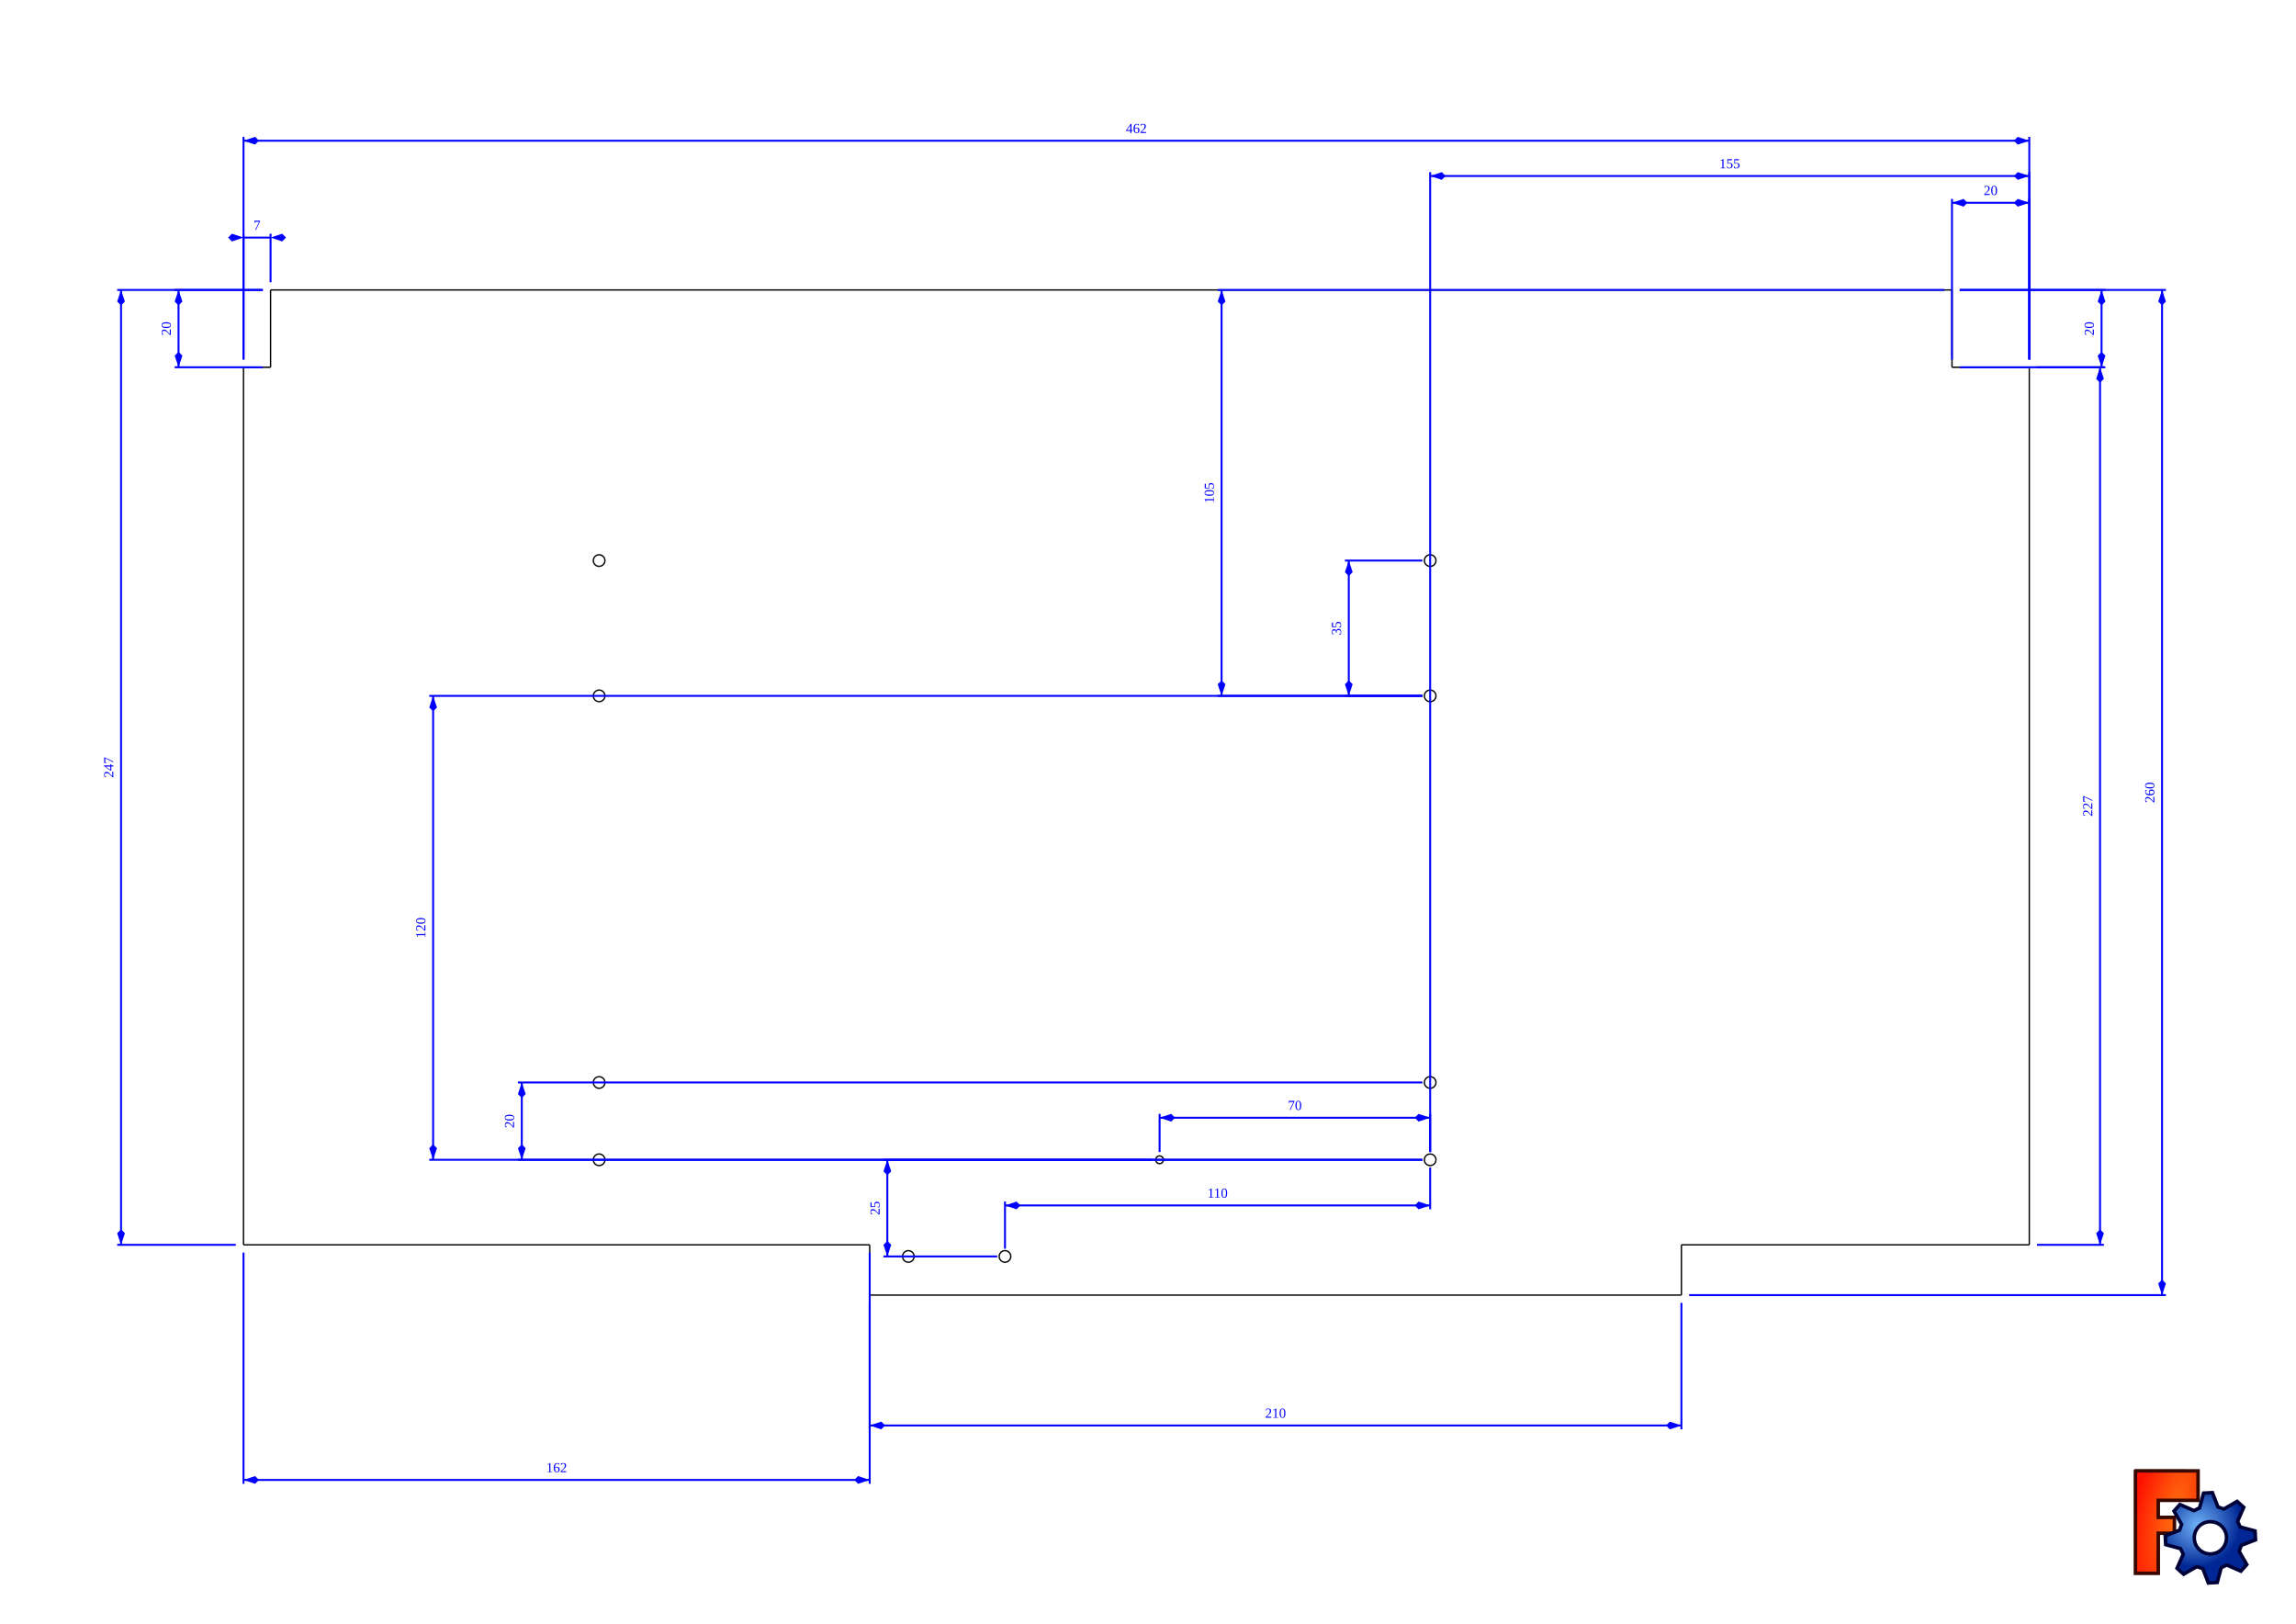
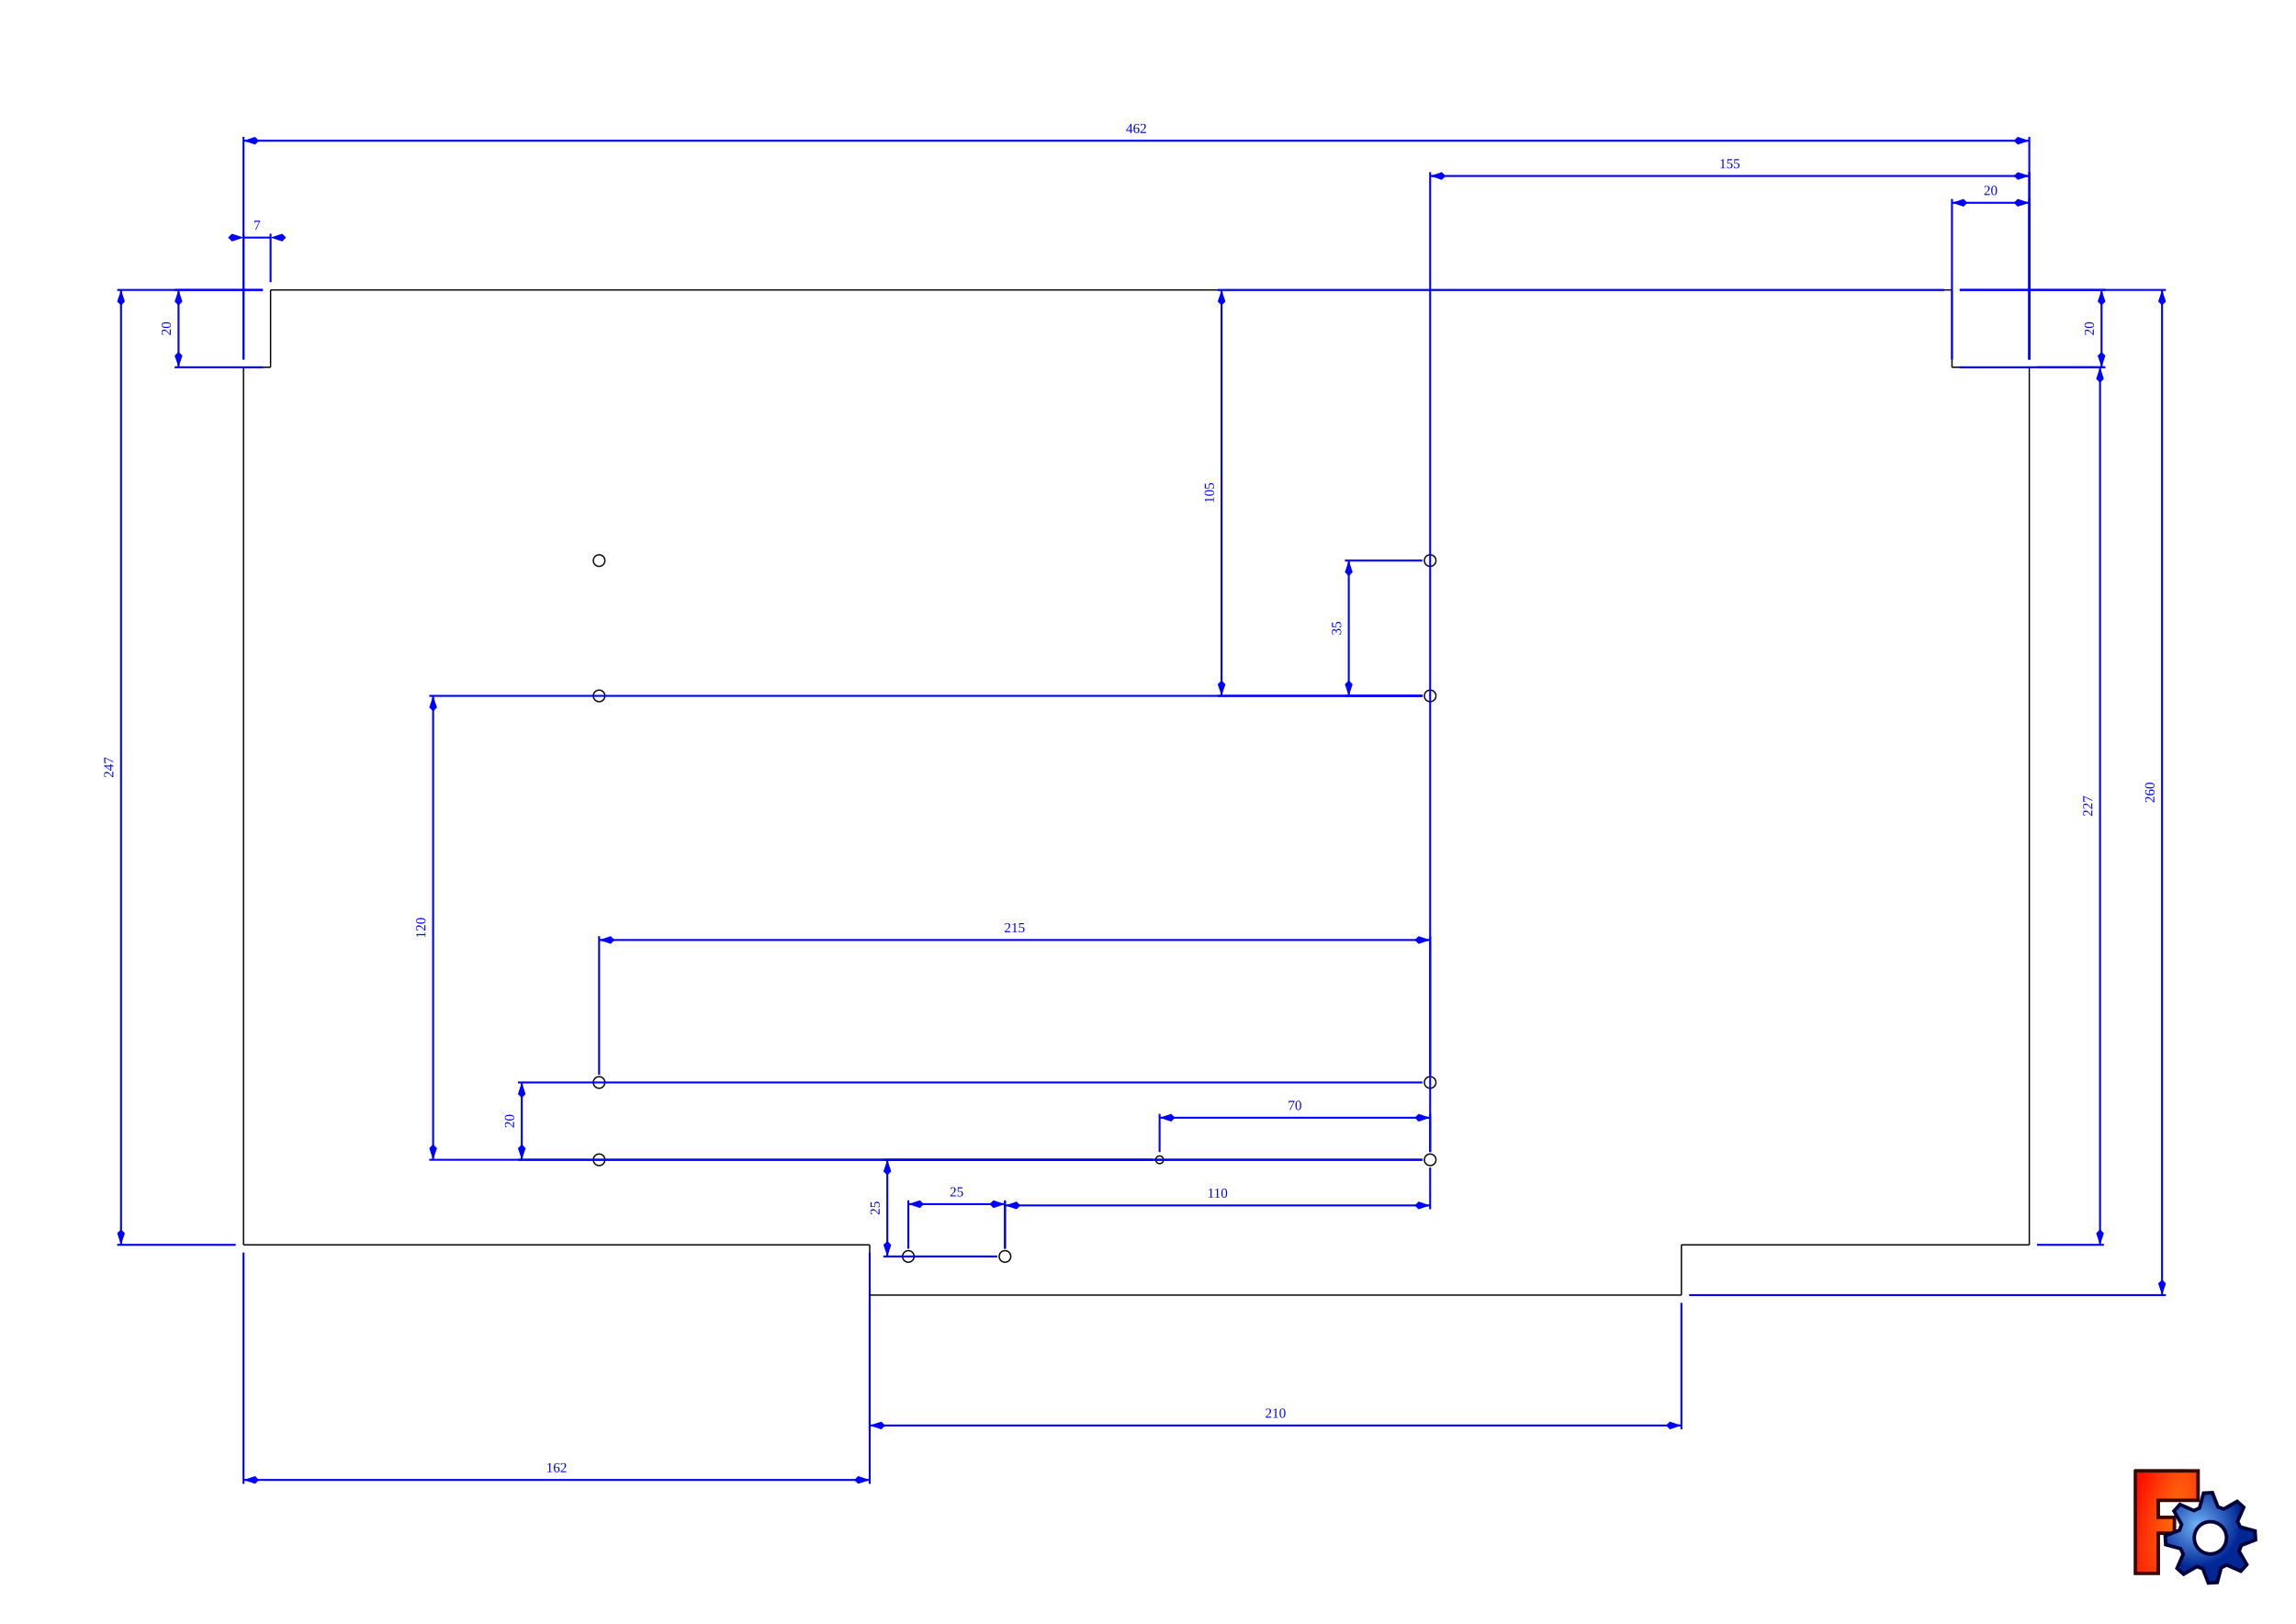
<svg xmlns="http://www.w3.org/2000/svg" version="1.1" width="594mm" height="420mm" viewBox="0 0 594 420">
  <defs>
    <radialGradient id="radialGradient3661" gradientUnits="userSpaceOnUse" cy="29.149" cx="282.65" gradientTransform="matrix(.14777 .23089 -.2468 .15795 -26.318 -62.617)" r="19.571">
      <stop stop-color="#71b2f8" offset="0" />
      <stop stop-color="#002795" offset="1" />
    </radialGradient>
    <radialGradient id="radialGradient3817" gradientUnits="userSpaceOnUse" cy="33.9" cx="270.58" gradientTransform="matrix(.26631 .065024 -.17931 .73438 -60.668 -36.938)" r="19.571">
      <stop stop-color="#ff6d0f" offset="0" />
      <stop stop-color="#ff1000" offset="1" />
    </radialGradient>
  </defs>
  <g style="display:inline" id="freecad-logo" transform="translate(552, 380) scale(2)" fill-rule="evenodd" stroke-width=".456">
    <path d="m0.228 0.228v13.256h2.956v-5.188h2.09v-2.045h-2.09v-2.208h5.149v-3.809l-8.104-0.007z" stroke="#370700" fill="url(#radialGradient3817)" />
    <path d="m13.386 4.179-1.719 0.986-0.759-0.263-0.724-1.851-1.139 0.06-0.52 1.914-0.727 0.348-1.814-0.794-0.766 0.852 0.986 1.719-0.27 0.757-1.851 0.724 0.066 1.142 1.914 0.52 0.348 0.727-0.8 1.812 0.852 0.766 1.719-0.986 0.763 0.272 0.718 1.849 1.148-0.064 0.514-1.917 0.727-0.348 1.818 0.802 0.766-0.852-0.986-1.719 0.266-0.765 1.849-0.718-0.058-1.146-1.917-0.514-0.348-0.727 0.796-1.82-0.852-0.766zm-2.575 2.82 0.353 0.205 0.306 0.277 0.245 0.331 0.176 0.368 0.104 0.397 0.017 0.406-0.059 0.406-0.134 0.386-0.213 0.357-0.269 0.302-0.331 0.245-0.368 0.176-0.397 0.104-0.409 0.023-0.406-0.059-0.386-0.134-0.357-0.213-0.3-0.275-0.247-0.325-0.176-0.368-0.101-0.403-0.023-0.409 0.059-0.406 0.134-0.386 0.211-0.351 0.271-0.308 0.331-0.245 0.368-0.176 0.403-0.101 0.406-0.017 0.406 0.059 0.386 0.134z" stroke="#000137" fill="url(#radialGradient3661)" />
  </g>
  <g id="View" transform="rotate(90,300,300) translate(300,300) scale(1,1)">
    <g fill="none" stroke="rgb(0, 0, 0)" stroke-linecap="butt" stroke-linejoin="miter" stroke-width="0.35" transform="scale(1,-1)">
      <path id="1" d=" M -205 -237 L 22 -237 " />
      <path id="2" d=" M 22 -237 L 22 -75 " />
      <path id="3" d=" M 22 -75 L 35 -75 " />
      <path id="4" d=" M 35 -75 L 35 135 " />
      <path id="5" d=" M 35 135 L 22 135 " />
      <path id="6" d=" M 22 135 L 22 225 " />
      <path id="7" d=" M 22 225 L -205 225 " />
      <path id="8" d=" M -205 225 L -205 205 " />
      <path id="9" d=" M -205 205 L -225 205 " />
      <path id="10" d=" M -225 205 L -225 -230 " />
      <path id="11" d=" M -225 -230 L -205 -230 " />
      <path id="12" d=" M -205 -230 L -205 -237 " />
      <circle cx="0" cy="-145" r="1.5" />
      <circle cx="-20" cy="-145" r="1.5" />
      <circle cx="0" cy="70" r="1.5" />
      <circle cx="-20" cy="70" r="1.5" />
      <circle cx="-155" cy="-145" r="1.5" />
      <circle cx="-120" cy="-145" r="1.5" />
      <circle cx="25" cy="-65" r="1.5" />
      <circle cx="25" cy="-40" r="1.5" />
      <circle cx="-120" cy="70" r="1.5" />
      <circle cx="-155" cy="70" r="1.5" />
      <circle cx="0" cy="0" r="1" />
    </g>
  </g>
  <g>
    <line x1="68" y1="75" x2="30.314" y2="75" style="stroke:rgb(0,0,255);stroke-width:0.50" />
    <line x1="61" y1="322" x2="30.314" y2="322" style="stroke:rgb(0,0,255);stroke-width:0.50" />
    <line x1="31.314" y1="75" x2="31.314" y2="322" style="stroke:rgb(0,0,255);stroke-width:0.50" />
    <polygon points="31.314,322 32.314,319 31.314,318 30.314,319" style="fill:rgb(0,0,255);stroke:rgb(0,0,255);stroke-width:0" />
    <polygon points="31.314,75 30.314,78 31.314,79 32.314,78" style="fill:rgb(0,0,255);stroke:rgb(0,0,255);stroke-width:0" />
    <text x="29.314" y="198.5" font-family="inherit" font-size="3.6" fill="rgb(0,0,255)" text-anchor="middle" transform="rotate(-90 29.31425,198.5)">247</text>
  </g>
  <g>
    <line x1="68" y1="75" x2="45.189" y2="75" style="stroke:rgb(0,0,255);stroke-width:0.50" />
    <line x1="68" y1="95" x2="45.189" y2="95" style="stroke:rgb(0,0,255);stroke-width:0.50" />
    <line x1="46.189" y1="75" x2="46.189" y2="95" style="stroke:rgb(0,0,255);stroke-width:0.50" />
    <polygon points="46.189,95 47.189,92 46.189,91 45.189,92" style="fill:rgb(0,0,255);stroke:rgb(0,0,255);stroke-width:0" />
    <polygon points="46.189,75 45.189,78 46.189,79 47.189,78" style="fill:rgb(0,0,255);stroke:rgb(0,0,255);stroke-width:0" />
    <text x="44.189" y="85" font-family="inherit" font-size="3.6" fill="rgb(0,0,255)" text-anchor="middle" transform="rotate(-90 44.18852,85)">20</text>
  </g>
  <g>
    <line x1="63" y1="93" x2="63" y2="60.454" style="stroke:rgb(0,0,255);stroke-width:0.50" />
    <line x1="70" y1="73" x2="70" y2="60.454" style="stroke:rgb(0,0,255);stroke-width:0.50" />
    <line x1="63" y1="61.454" x2="70" y2="61.454" style="stroke:rgb(0,0,255);stroke-width:0.50" />
    <polygon points="70,61.454 73,62.454 74,61.454 73,60.454" style="fill:rgb(0,0,255);stroke:rgb(0,0,255);stroke-width:0" />
    <polygon points="63,61.454 60,60.454 59,61.454 60,62.454" style="fill:rgb(0,0,255);stroke:rgb(0,0,255);stroke-width:0" />
    <text x="66.5" y="59.454" font-family="inherit" font-size="3.6" fill="rgb(0,0,255)" text-anchor="middle" transform="rotate(0 66.5,59.45422)">7</text>
  </g>
  <g>
    <line x1="507" y1="75" x2="544.694" y2="75" style="stroke:rgb(0,0,255);stroke-width:0.50" />
    <line x1="507" y1="95" x2="544.694" y2="95" style="stroke:rgb(0,0,255);stroke-width:0.50" />
    <line x1="543.694" y1="75" x2="543.694" y2="95" style="stroke:rgb(0,0,255);stroke-width:0.50" />
    <polygon points="543.694,95 544.694,92 543.694,91 542.694,92" style="fill:rgb(0,0,255);stroke:rgb(0,0,255);stroke-width:0" />
    <polygon points="543.694,75 542.694,78 543.694,79 544.694,78" style="fill:rgb(0,0,255);stroke:rgb(0,0,255);stroke-width:0" />
    <text x="541.694" y="85" font-family="inherit" font-size="3.6" fill="rgb(0,0,255)" text-anchor="middle" transform="rotate(-90 541.6937,85)">20</text>
  </g>
  <g>
    <line x1="527" y1="95" x2="544.302" y2="95" style="stroke:rgb(0,0,255);stroke-width:0.50" />
    <line x1="527" y1="322" x2="544.302" y2="322" style="stroke:rgb(0,0,255);stroke-width:0.50" />
    <line x1="543.302" y1="95" x2="543.302" y2="322" style="stroke:rgb(0,0,255);stroke-width:0.50" />
    <polygon points="543.302,322 544.302,319 543.302,318 542.302,319" style="fill:rgb(0,0,255);stroke:rgb(0,0,255);stroke-width:0" />
    <polygon points="543.302,95 542.302,98 543.302,99 544.302,98" style="fill:rgb(0,0,255);stroke:rgb(0,0,255);stroke-width:0" />
    <text x="541.302" y="208.5" font-family="inherit" font-size="3.6" fill="rgb(0,0,255)" text-anchor="middle" transform="rotate(-90 541.3022,208.5)">227</text>
  </g>
  <g>
    <line x1="507" y1="75" x2="560.351" y2="75" style="stroke:rgb(0,0,255);stroke-width:0.50" />
    <line x1="437" y1="335" x2="560.351" y2="335" style="stroke:rgb(0,0,255);stroke-width:0.50" />
    <line x1="559.351" y1="75" x2="559.351" y2="335" style="stroke:rgb(0,0,255);stroke-width:0.50" />
    <polygon points="559.351,335 560.351,332 559.351,331 558.351,332" style="fill:rgb(0,0,255);stroke:rgb(0,0,255);stroke-width:0" />
    <polygon points="559.351,75 558.351,78 559.351,79 560.351,78" style="fill:rgb(0,0,255);stroke:rgb(0,0,255);stroke-width:0" />
    <text x="557.351" y="205" font-family="inherit" font-size="3.6" fill="rgb(0,0,255)" text-anchor="middle" transform="rotate(-90 557.3508,205)">260</text>
  </g>
  <g>
    <line x1="63" y1="93" x2="63" y2="35.403" style="stroke:rgb(0,0,255);stroke-width:0.50" />
    <line x1="525" y1="93" x2="525" y2="35.403" style="stroke:rgb(0,0,255);stroke-width:0.50" />
    <line x1="63" y1="36.403" x2="525" y2="36.403" style="stroke:rgb(0,0,255);stroke-width:0.50" />
    <polygon points="525,36.403 522,35.403 521,36.403 522,37.403" style="fill:rgb(0,0,255);stroke:rgb(0,0,255);stroke-width:0" />
    <polygon points="63,36.403 66,37.403 67,36.403 66,35.403" style="fill:rgb(0,0,255);stroke:rgb(0,0,255);stroke-width:0" />
    <text x="294" y="34.403" font-family="inherit" font-size="3.6" fill="rgb(0,0,255)" text-anchor="middle" transform="rotate(0 294,34.40282)">462</text>
  </g>
  <g>
    <line x1="505" y1="93" x2="505" y2="51.451" style="stroke:rgb(0,0,255);stroke-width:0.50" />
    <line x1="525" y1="93" x2="525" y2="51.451" style="stroke:rgb(0,0,255);stroke-width:0.50" />
    <line x1="505" y1="52.451" x2="525" y2="52.451" style="stroke:rgb(0,0,255);stroke-width:0.50" />
    <polygon points="525,52.451 522,51.451 521,52.451 522,53.451" style="fill:rgb(0,0,255);stroke:rgb(0,0,255);stroke-width:0" />
    <polygon points="505,52.451 508,53.451 509,52.451 508,51.451" style="fill:rgb(0,0,255);stroke:rgb(0,0,255);stroke-width:0" />
    <text x="515" y="50.451" font-family="inherit" font-size="3.6" fill="rgb(0,0,255)" text-anchor="middle" transform="rotate(0 515,50.45137)">20</text>
  </g>
  <g>
    <line x1="63" y1="324" x2="63" y2="383.817" style="stroke:rgb(0,0,255);stroke-width:0.50" />
    <line x1="225" y1="324" x2="225" y2="383.817" style="stroke:rgb(0,0,255);stroke-width:0.50" />
    <line x1="63" y1="382.817" x2="225" y2="382.817" style="stroke:rgb(0,0,255);stroke-width:0.50" />
    <polygon points="225,382.817 222,381.817 221,382.817 222,383.817" style="fill:rgb(0,0,255);stroke:rgb(0,0,255);stroke-width:0" />
    <polygon points="63,382.817 66,383.817 67,382.817 66,381.817" style="fill:rgb(0,0,255);stroke:rgb(0,0,255);stroke-width:0" />
    <text x="144" y="380.817" font-family="inherit" font-size="3.6" fill="rgb(0,0,255)" text-anchor="middle" transform="rotate(0 144,380.8167)">162</text>
  </g>
  <g>
    <line x1="225" y1="337" x2="225" y2="369.725" style="stroke:rgb(0,0,255);stroke-width:0.50" />
    <line x1="435" y1="337" x2="435" y2="369.725" style="stroke:rgb(0,0,255);stroke-width:0.50" />
    <line x1="225" y1="368.725" x2="435" y2="368.725" style="stroke:rgb(0,0,255);stroke-width:0.50" />
    <polygon points="435,368.725 432,367.725 431,368.725 432,369.725" style="fill:rgb(0,0,255);stroke:rgb(0,0,255);stroke-width:0" />
    <polygon points="225,368.725 228,369.725 229,368.725 228,367.725" style="fill:rgb(0,0,255);stroke:rgb(0,0,255);stroke-width:0" />
    <text x="330" y="366.725" font-family="inherit" font-size="3.6" fill="rgb(0,0,255)" text-anchor="middle" transform="rotate(0 330,366.7253)">210</text>
  </g>
  <g>
    <line x1="368" y1="180" x2="315.035" y2="180" style="stroke:rgb(0,0,255);stroke-width:0.50" />
    <line x1="503" y1="75" x2="315.035" y2="75" style="stroke:rgb(0,0,255);stroke-width:0.50" />
    <line x1="316.035" y1="180" x2="316.035" y2="75" style="stroke:rgb(0,0,255);stroke-width:0.50" />
    <polygon points="316.035,75 315.035,78 316.035,79 317.035,78" style="fill:rgb(0,0,255);stroke:rgb(0,0,255);stroke-width:0" />
    <polygon points="316.035,180 317.035,177 316.035,176 315.035,177" style="fill:rgb(0,0,255);stroke:rgb(0,0,255);stroke-width:0" />
    <text x="314.035" y="127.5" font-family="inherit" font-size="3.6" fill="rgb(0,0,255)" text-anchor="middle" transform="rotate(-90 314.0354,127.5)">105</text>
  </g>
  <g>
    <line x1="368" y1="180" x2="347.945" y2="180" style="stroke:rgb(0,0,255);stroke-width:0.50" />
    <line x1="368" y1="145" x2="347.945" y2="145" style="stroke:rgb(0,0,255);stroke-width:0.50" />
    <line x1="348.945" y1="180" x2="348.945" y2="145" style="stroke:rgb(0,0,255);stroke-width:0.50" />
    <polygon points="348.945,145 347.945,148 348.945,149 349.945,148" style="fill:rgb(0,0,255);stroke:rgb(0,0,255);stroke-width:0" />
    <polygon points="348.945,180 349.945,177 348.945,176 347.945,177" style="fill:rgb(0,0,255);stroke:rgb(0,0,255);stroke-width:0" />
    <text x="346.945" y="162.5" font-family="inherit" font-size="3.6" fill="rgb(0,0,255)" text-anchor="middle" transform="rotate(-90 346.9453,162.5)">35</text>
  </g>
  <g>
    <line x1="258" y1="325" x2="228.563" y2="325" style="stroke:rgb(0,0,255);stroke-width:0.50" />
    <line x1="298" y1="300" x2="228.563" y2="300" style="stroke:rgb(0,0,255);stroke-width:0.50" />
    <line x1="229.563" y1="325" x2="229.563" y2="300" style="stroke:rgb(0,0,255);stroke-width:0.50" />
    <polygon points="229.563,300 228.563,303 229.563,304 230.563,303" style="fill:rgb(0,0,255);stroke:rgb(0,0,255);stroke-width:0" />
    <polygon points="229.563,325 230.563,322 229.563,321 228.563,322" style="fill:rgb(0,0,255);stroke:rgb(0,0,255);stroke-width:0" />
    <text x="227.563" y="312.5" font-family="inherit" font-size="3.6" fill="rgb(0,0,255)" text-anchor="middle" transform="rotate(-90 227.5627,312.5)">25</text>
  </g>
  <g>
    <line x1="368" y1="180" x2="111.053" y2="180" style="stroke:rgb(0,0,255);stroke-width:0.50" />
    <line x1="368" y1="300" x2="111.053" y2="300" style="stroke:rgb(0,0,255);stroke-width:0.50" />
    <line x1="112.053" y1="180" x2="112.053" y2="300" style="stroke:rgb(0,0,255);stroke-width:0.50" />
    <polygon points="112.053,300 113.053,297 112.053,296 111.053,297" style="fill:rgb(0,0,255);stroke:rgb(0,0,255);stroke-width:0" />
    <polygon points="112.053,180 111.053,183 112.053,184 113.053,183" style="fill:rgb(0,0,255);stroke:rgb(0,0,255);stroke-width:0" />
    <text x="110.053" y="240" font-family="inherit" font-size="3.6" fill="rgb(0,0,255)" text-anchor="middle" transform="rotate(-90 110.0526,240)">120</text>
  </g>
  <g>
    <line x1="368" y1="300" x2="133.993" y2="300" style="stroke:rgb(0,0,255);stroke-width:0.50" />
    <line x1="368" y1="280" x2="133.993" y2="280" style="stroke:rgb(0,0,255);stroke-width:0.50" />
    <line x1="134.993" y1="300" x2="134.993" y2="280" style="stroke:rgb(0,0,255);stroke-width:0.50" />
    <polygon points="134.993,280 133.993,283 134.993,284 135.993,283" style="fill:rgb(0,0,255);stroke:rgb(0,0,255);stroke-width:0" />
    <polygon points="134.993,300 135.993,297 134.993,296 133.993,297" style="fill:rgb(0,0,255);stroke:rgb(0,0,255);stroke-width:0" />
    <text x="132.993" y="290" font-family="inherit" font-size="3.6" fill="rgb(0,0,255)" text-anchor="middle" transform="rotate(-90 132.9925,290)">20</text>
  </g>
  <g>
    <line x1="260" y1="323" x2="260" y2="310.807" style="stroke:rgb(0,0,255);stroke-width:0.50" />
    <line x1="370" y1="302" x2="370" y2="312.807" style="stroke:rgb(0,0,255);stroke-width:0.50" />
    <line x1="260" y1="311.807" x2="370" y2="311.807" style="stroke:rgb(0,0,255);stroke-width:0.50" />
    <polygon points="370,311.807 367,310.807 366,311.807 367,312.807" style="fill:rgb(0,0,255);stroke:rgb(0,0,255);stroke-width:0" />
    <polygon points="260,311.807 263,312.807 264,311.807 263,310.807" style="fill:rgb(0,0,255);stroke:rgb(0,0,255);stroke-width:0" />
    <text x="315" y="309.807" font-family="inherit" font-size="3.6" fill="rgb(0,0,255)" text-anchor="middle" transform="rotate(0 315,309.8072)">110</text>
  </g>
  <g>
    <line x1="370" y1="298" x2="370" y2="288.121" style="stroke:rgb(0,0,255);stroke-width:0.50" />
    <line x1="300" y1="298" x2="300" y2="288.121" style="stroke:rgb(0,0,255);stroke-width:0.50" />
    <line x1="370" y1="289.121" x2="300" y2="289.121" style="stroke:rgb(0,0,255);stroke-width:0.50" />
    <polygon points="300,289.121 303,290.121 304,289.121 303,288.121" style="fill:rgb(0,0,255);stroke:rgb(0,0,255);stroke-width:0" />
    <polygon points="370,289.121 367,288.121 366,289.121 367,290.121" style="fill:rgb(0,0,255);stroke:rgb(0,0,255);stroke-width:0" />
    <text x="335" y="287.121" font-family="inherit" font-size="3.6" fill="rgb(0,0,255)" text-anchor="middle" transform="rotate(-0 335,287.1208)">70</text>
  </g>
  <g>
    <line x1="370" y1="298" x2="370" y2="44.523" style="stroke:rgb(0,0,255);stroke-width:0.50" />
    <line x1="525" y1="93" x2="525" y2="44.523" style="stroke:rgb(0,0,255);stroke-width:0.50" />
    <line x1="370" y1="45.523" x2="525" y2="45.523" style="stroke:rgb(0,0,255);stroke-width:0.50" />
    <polygon points="525,45.523 522,44.523 521,45.523 522,46.523" style="fill:rgb(0,0,255);stroke:rgb(0,0,255);stroke-width:0" />
    <polygon points="370,45.523 373,46.523 374,45.523 373,44.523" style="fill:rgb(0,0,255);stroke:rgb(0,0,255);stroke-width:0" />
    <text x="447.5" y="43.523" font-family="inherit" font-size="3.6" fill="rgb(0,0,255)" text-anchor="middle" transform="rotate(0 447.5,43.52289)">155</text>
  </g>
+   <g>
+     <line x1="260" y1="323" x2="260" y2="310.473" style="stroke:rgb(0,0,255);stroke-width:0.50" />
+     <line x1="235" y1="323" x2="235" y2="310.473" style="stroke:rgb(0,0,255);stroke-width:0.50" />
+     <line x1="260" y1="311.473" x2="235" y2="311.473" style="stroke:rgb(0,0,255);stroke-width:0.50" />
+     <polygon points="235,311.473 238,312.473 239,311.473 238,310.473" style="fill:rgb(0,0,255);stroke:rgb(0,0,255);stroke-width:0" />
+     <polygon points="260,311.473 257,310.473 256,311.473 257,312.473" style="fill:rgb(0,0,255);stroke:rgb(0,0,255);stroke-width:0" />
+     <text x="247.5" y="309.473" font-family="inherit" font-size="3.6" fill="rgb(0,0,255)" text-anchor="middle" transform="rotate(0 247.5,309.4732)">25</text>
+   </g>
+   <g>
+     <line x1="370" y1="278" x2="370" y2="242.151" style="stroke:rgb(0,0,255);stroke-width:0.50" />
+     <line x1="155" y1="278" x2="155" y2="242.151" style="stroke:rgb(0,0,255);stroke-width:0.50" />
+     <line x1="370" y1="243.151" x2="155" y2="243.151" style="stroke:rgb(0,0,255);stroke-width:0.50" />
+     <polygon points="155,243.151 158,244.151 159,243.151 158,242.151" style="fill:rgb(0,0,255);stroke:rgb(0,0,255);stroke-width:0" />
+     <polygon points="370,243.151 367,242.151 366,243.151 367,244.151" style="fill:rgb(0,0,255);stroke:rgb(0,0,255);stroke-width:0" />
+     <text x="262.5" y="241.151" font-family="inherit" font-size="3.6" fill="rgb(0,0,255)" text-anchor="middle" transform="rotate(0 262.5,241.1506)">215</text>
+   </g>
</svg>
